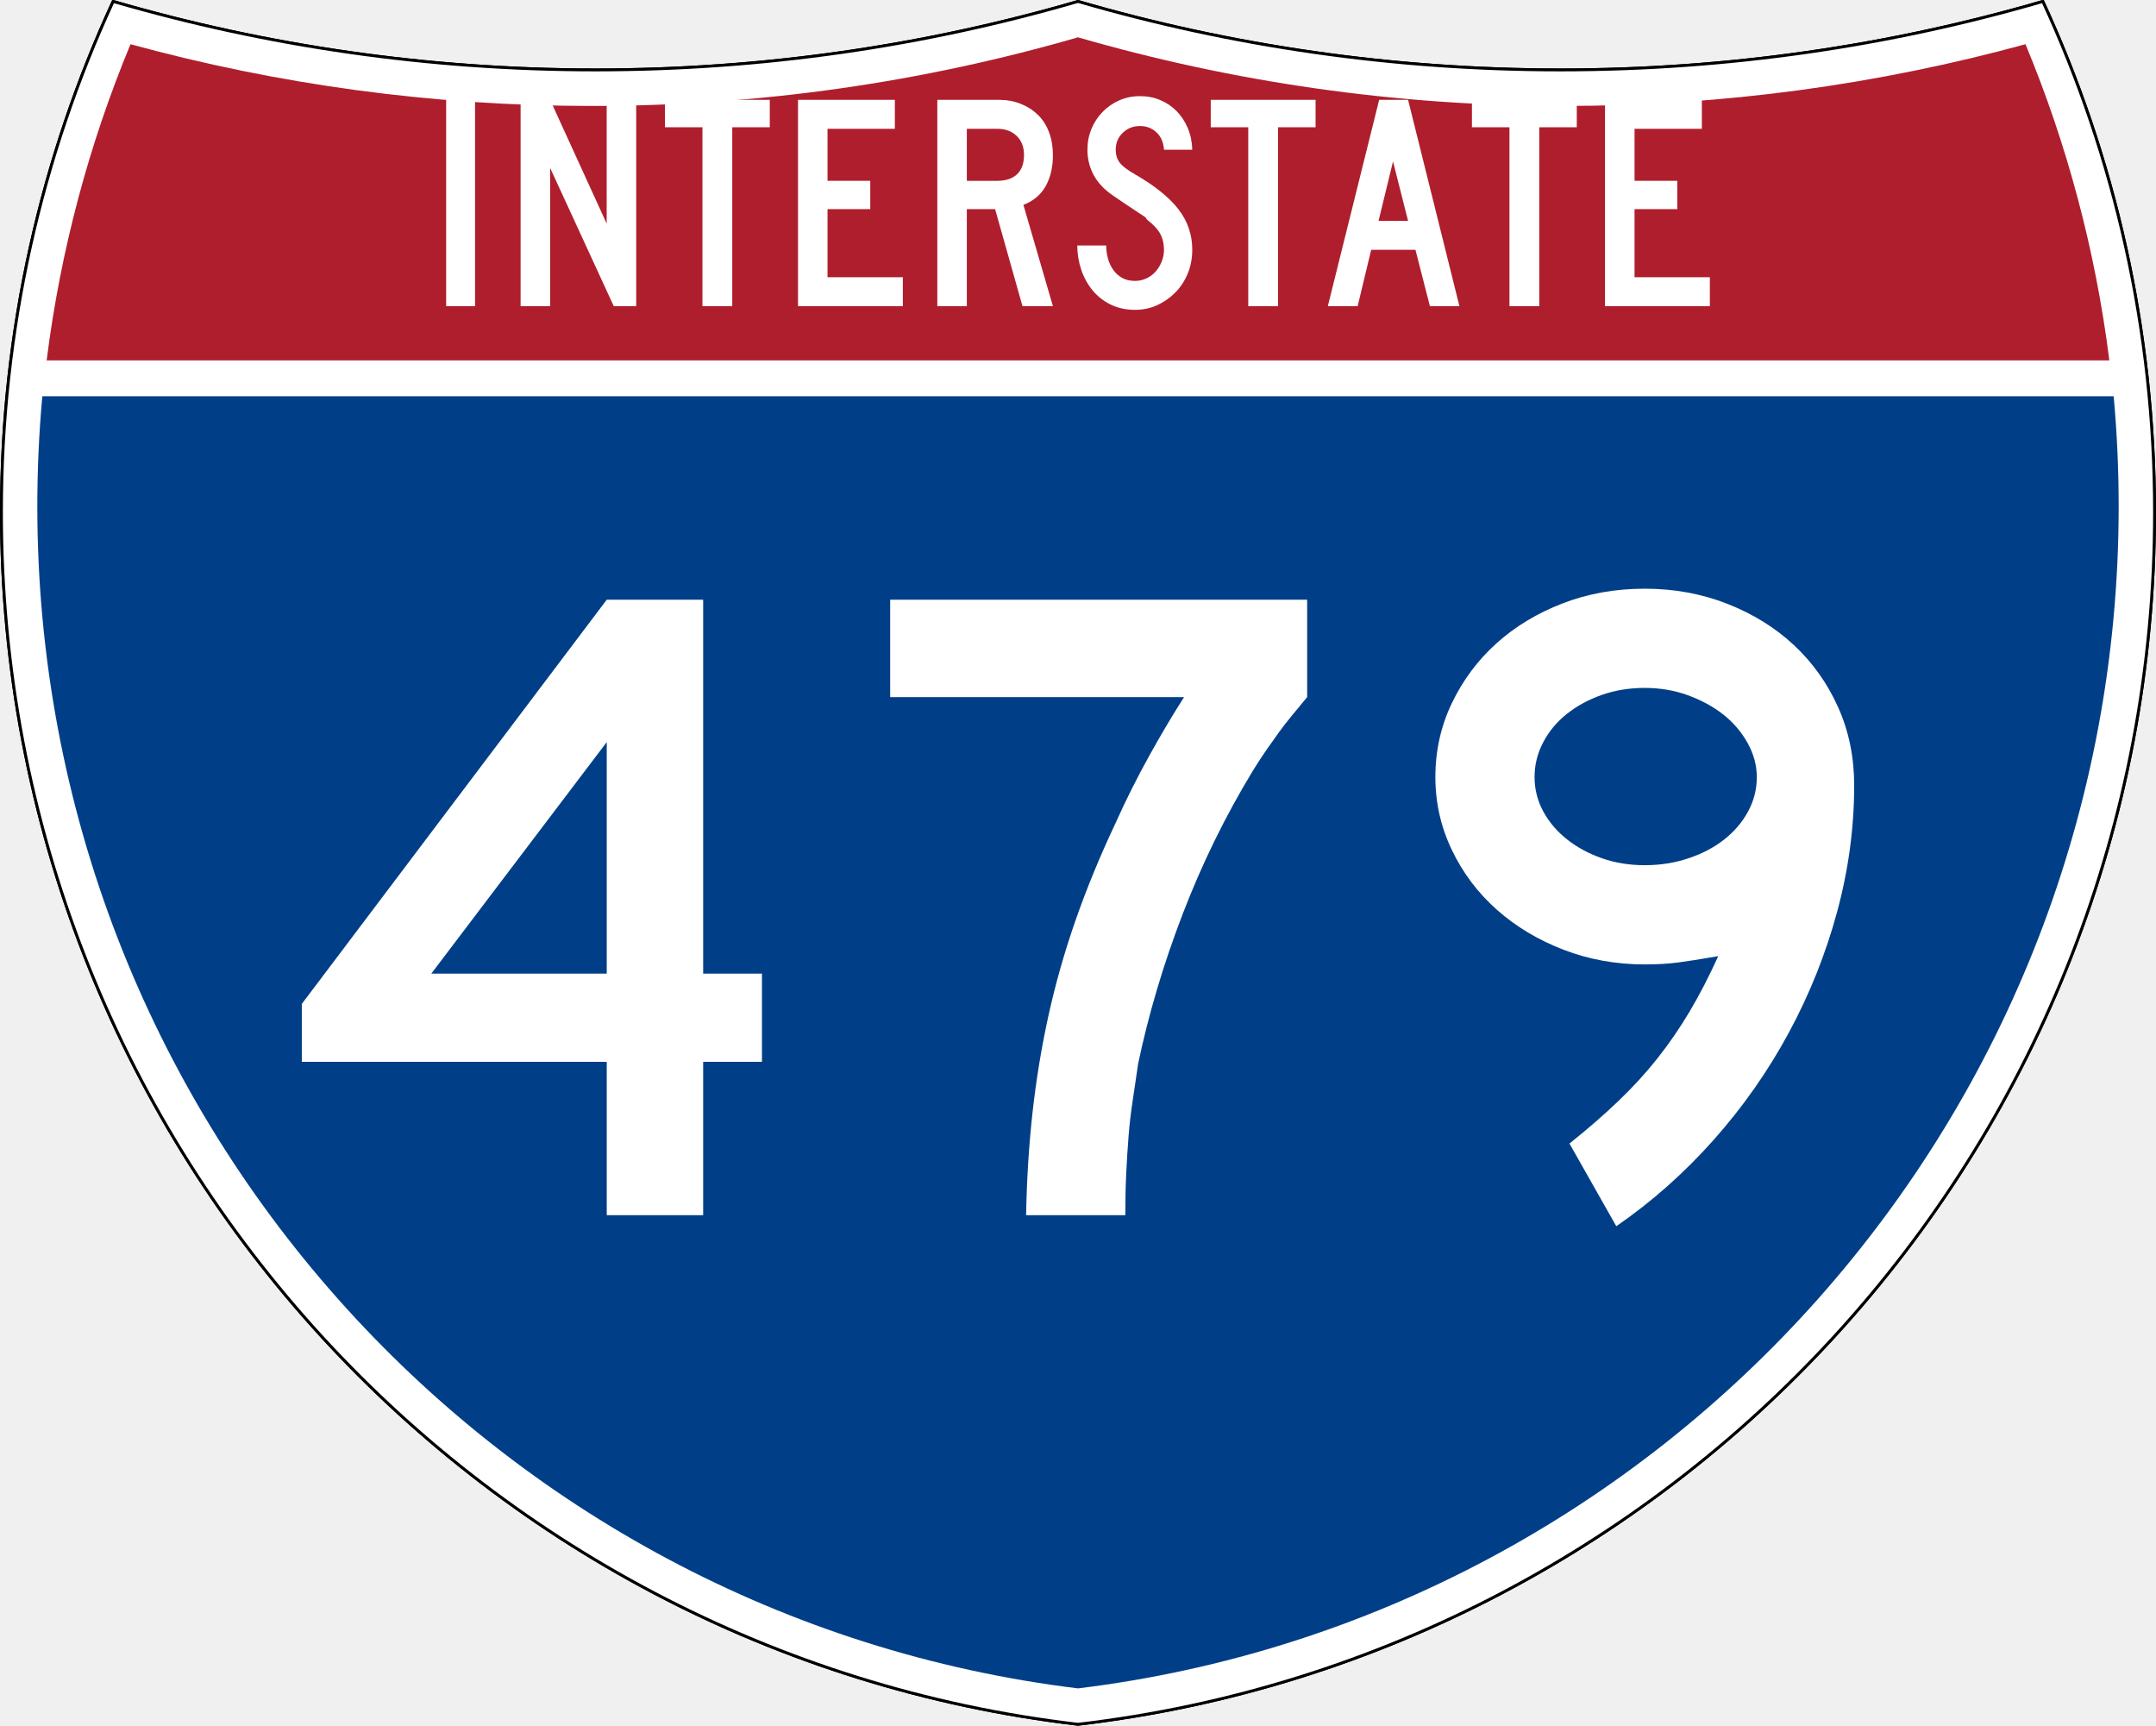
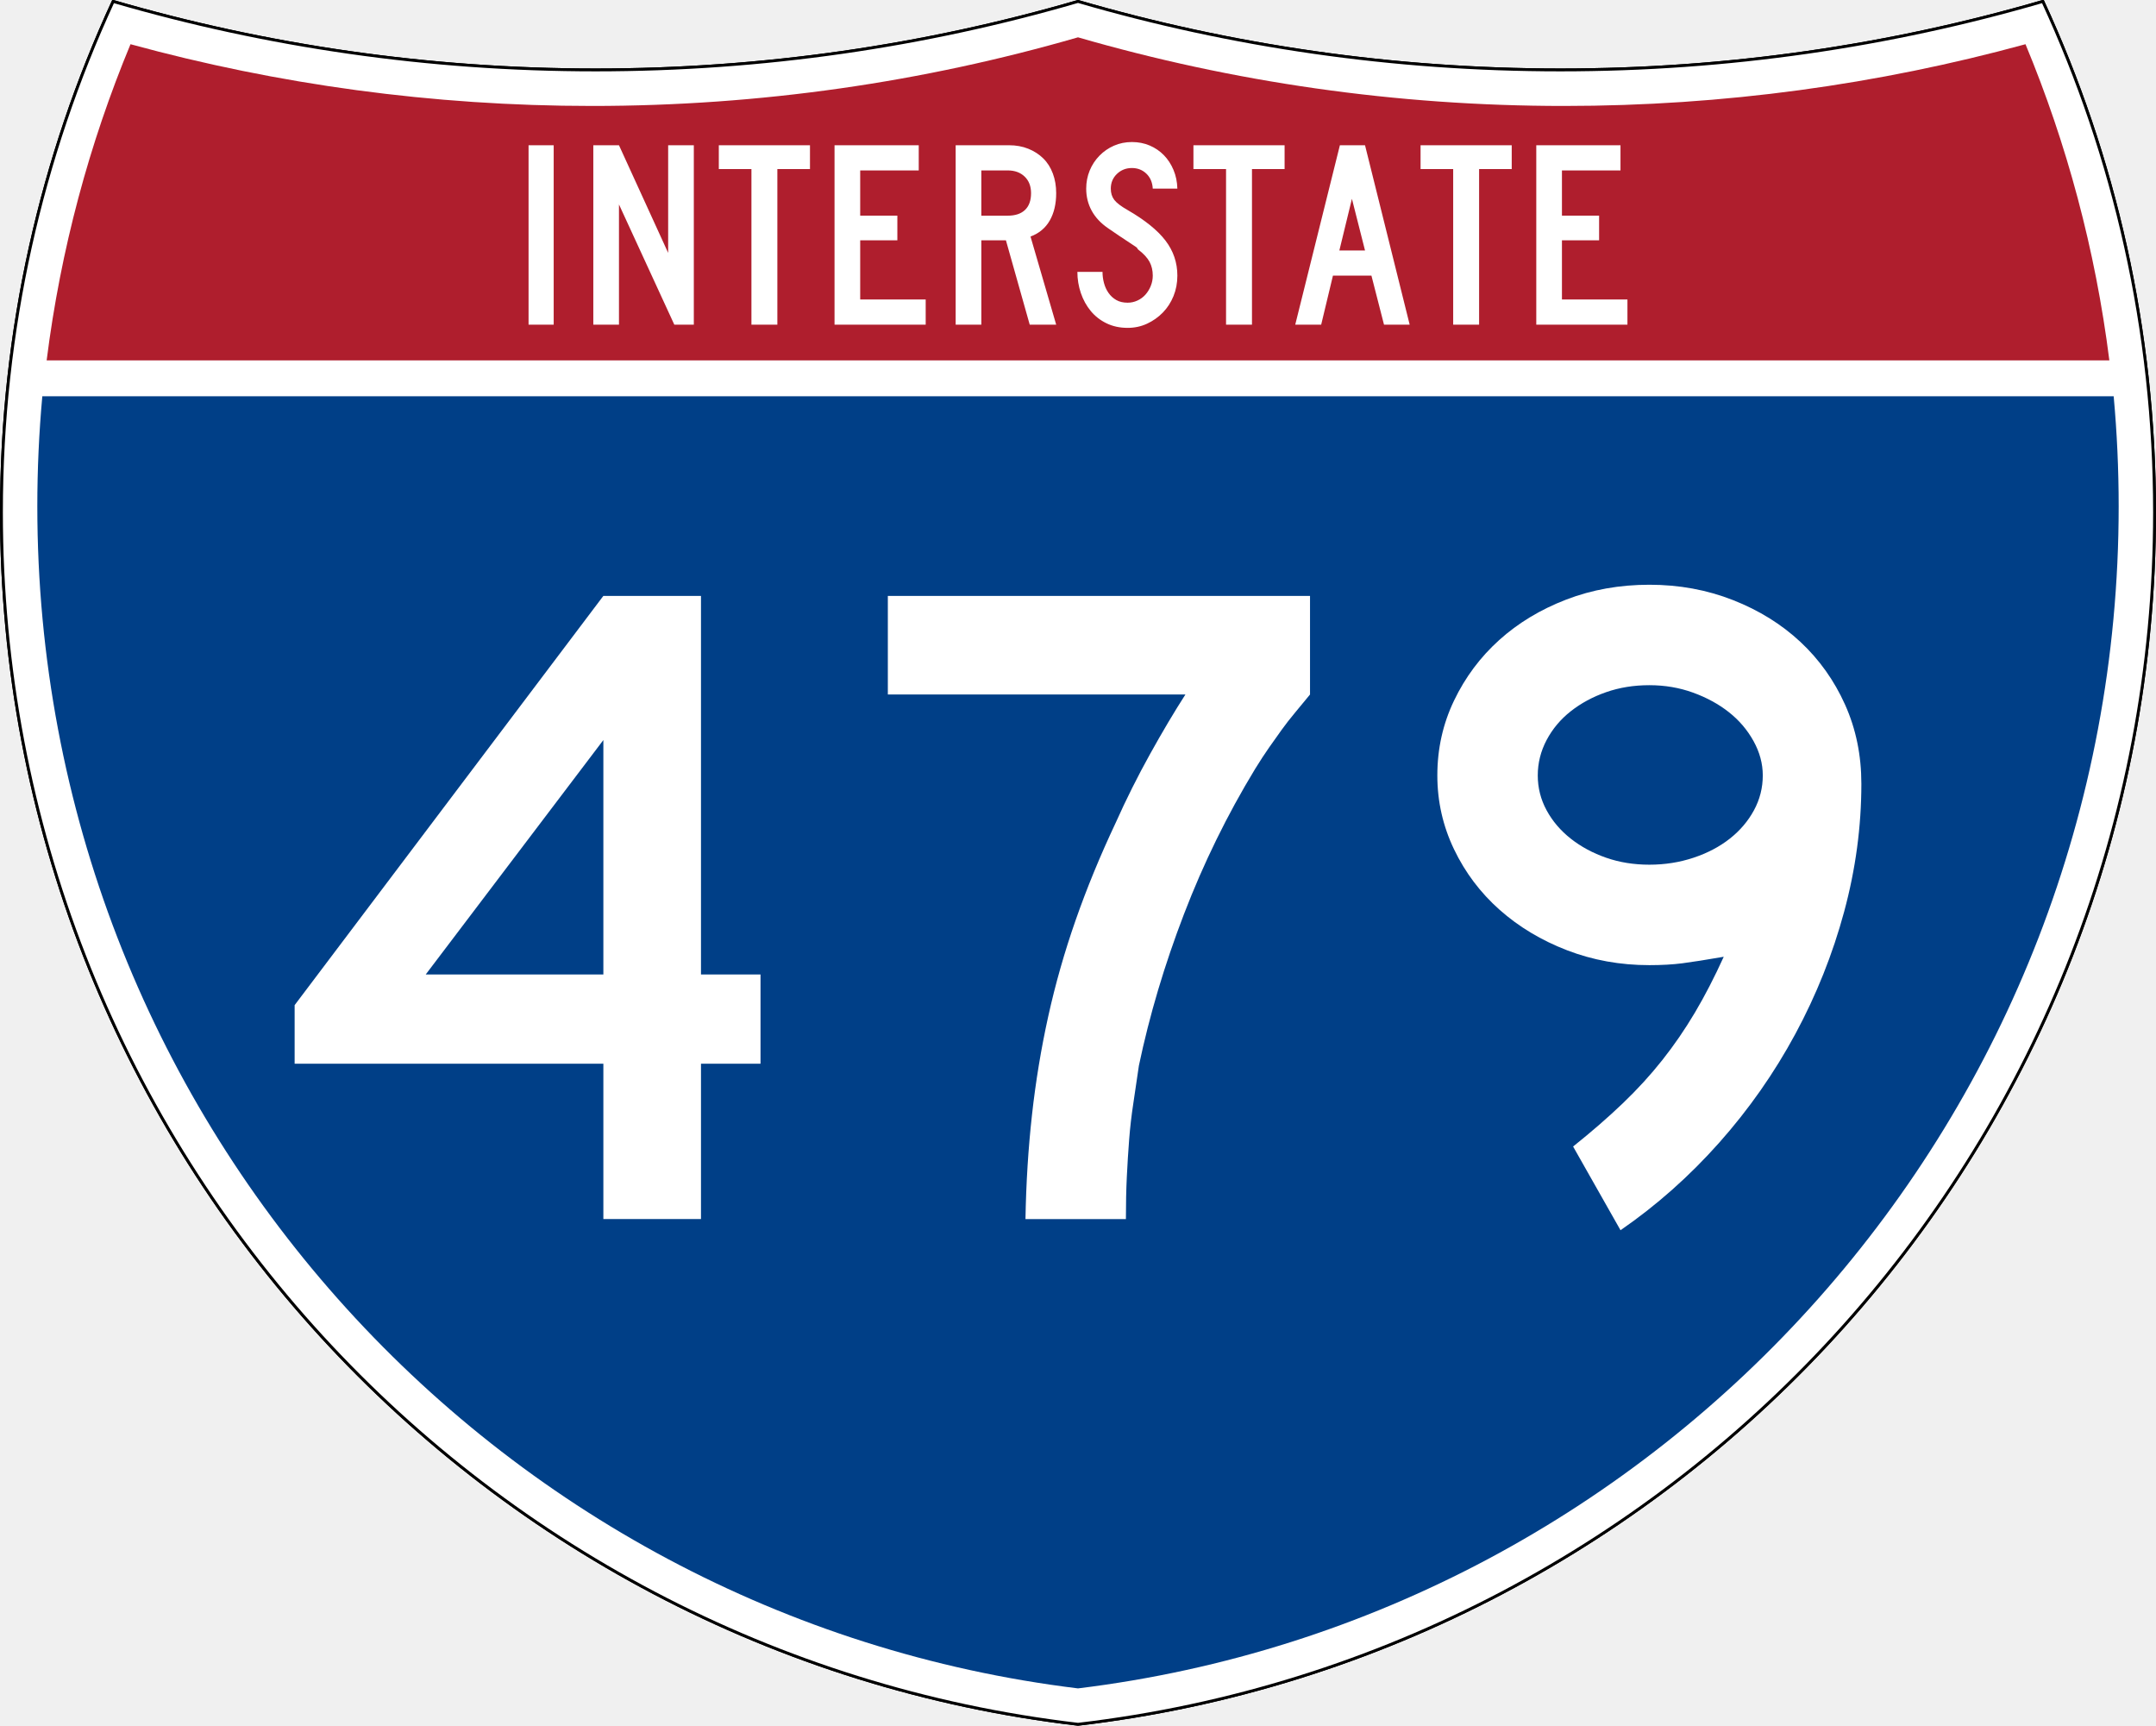
<svg xmlns="http://www.w3.org/2000/svg" width="751" height="601" viewBox="0 0 750 599.999" id="Layer_1" xml:space="preserve">
  <g transform="matrix(0.998668,0,0,0.99867,0.499334,0.398971)" id="g5" style="fill:#ffffff;fill-opacity:1;stroke:#000000;stroke-width:1;stroke-miterlimit:4;stroke-opacity:1;stroke-dasharray:none">
    <path d="M 38.915,0 C 92.236,15.525 148.625,23.85 206.958,23.85 265.291,23.85 321.679,15.525 375,4.883e-4 428.32,15.525 484.709,23.85 543.042,23.85 601.375,23.85 657.764,15.525 711.084,0 736.064,54.121 750,114.388 750,177.909 750,395.718 586.16,575.254 375,599.999 163.839,575.254 0,395.718 0,177.909 0,114.388 13.935,54.121 38.915,0 z" id="path7" style="fill:#ffffff;fill-opacity:1;stroke:#000000;stroke-width:1;stroke-miterlimit:4;stroke-opacity:1;stroke-dasharray:none" />
    <path d="M 38.915,0 C 92.236,15.525 148.625,23.85 206.958,23.85 265.291,23.85 321.679,15.525 375,4.883e-4 428.32,15.525 484.709,23.85 543.042,23.85 601.375,23.85 657.764,15.525 711.084,0 736.064,54.121 750,114.388 750,177.909 750,395.718 586.16,575.254 375,599.999 163.839,575.254 0,395.718 0,177.909 0,114.388 13.935,54.121 38.915,0 z" id="path9" style="fill:#ffffff;fill-opacity:1;stroke:#000000;stroke-width:1;stroke-linecap:round;stroke-linejoin:round;stroke-miterlimit:4;stroke-opacity:1;stroke-dasharray:none" />
  </g>
  <g transform="matrix(1.0056,0,0,1.01014,-2.10137,-3.70189)" id="g11" style="fill:#003f87;fill-opacity:1">
    <path d="m 15,177.909 c 0,-12.782 0.585,-25.427 1.729,-37.91 l 716.542,0 C 734.415,152.482 735,165.127 735,177.909 735,387.423 577.855,560.229 375,584.891 172.145,560.229 15,387.423 15,177.909 z" id="path13" style="fill:#003f87;fill-opacity:1" />
  </g>
  <g transform="matrix(1.00604,0,0,1.02708,-2.2645,-3.1523)" id="g15" style="fill:#af1e2d;fill-opacity:1">
    <path d="m 47.378,17.943 c 50.892,13.635 104.388,20.906 159.582,20.906 58.261,0 114.629,-8.101 168.04,-23.238 53.411,15.137 109.779,23.238 168.04,23.238 55.194,0 108.69,-7.271 159.581,-20.906 14.262,33.625 24.164,69.546 28.996,107.056 l -713.235,0 C 23.215,87.489 33.116,51.567 47.378,17.943 z" id="path17" style="fill:#af1e2d;fill-opacity:1" />
  </g>
-   <path fill="#fff" d="M108.869 112.812V50.416h8.741v62.395h-8.741zm50.701 0-19.25-41.814v41.814h-8.928V50.416h8.928l17.11 37.437V50.416h8.928v62.395h-6.789zm35.847-54.105v54.105h-9.019V58.706h-11.346v-8.29h31.712v8.29h-11.346zm19.889 54.105V50.416h29.294v8.756H224.234v15.736h12.927v8.569H224.234v20.582h22.784v8.753h-31.712zm67.899 0-8.278-29.335h-8.554v29.335h-8.928V50.416h18.6c2.418 0 4.634.404 6.649 1.211 2.015.807 3.751 1.925 5.208 3.354 1.457 1.429 2.573 3.183 3.347 5.262.775 2.079 1.162 4.361 1.162 6.845-0 3.725-.744 6.891-2.232 9.499-1.488 2.608-3.72 4.47-6.696 5.586l8.928 30.639h-9.207zm.465-45.724c-0-2.421-.744-4.346-2.232-5.773-1.488-1.428-3.441-2.141-5.859-2.141h-9.207v15.736h9.207c2.603 0 4.603-.667 5.998-2.002 1.395-1.335 2.093-3.274 2.093-5.819zm50.894 28.681c-0 2.546-.449 4.921-1.348 7.125-.899 2.203-2.138 4.112-3.719 5.727-1.581 1.614-3.41 2.903-5.487 3.865-2.077.962-4.325 1.444-6.743 1.444-2.728 0-5.177-.528-7.346-1.583-2.169-1.055-3.998-2.483-5.486-4.283-1.488-1.8-2.635-3.88-3.441-6.24-.806-2.36-1.209-4.812-1.209-7.356h8.741c-0 1.304.17 2.591.511 3.864.341 1.272.867 2.421 1.581 3.446.713 1.025 1.612 1.848 2.698 2.468 1.085.621 2.402.931 3.952.931 1.179 0 2.311-.248 3.396-.745 1.085-.496 2.015-1.179 2.79-2.049.775-.87 1.394-1.879 1.859-3.027.464-1.148.697-2.344.697-3.587-0-1.8-.372-3.398-1.115-4.794-.744-1.396-2.045-2.809-3.905-4.237-.31-.311-.434-.482-.372-.513.062-.031-.123-.202-.558-.512-.434-.31-1.349-.915-2.744-1.816-1.395-.901-3.674-2.437-6.835-4.608-2.541-1.739-4.447-3.773-5.719-6.102-1.271-2.328-1.907-4.889-1.907-7.682 0-2.236.403-4.331 1.209-6.286.806-1.955 1.937-3.678 3.394-5.168 1.457-1.49 3.146-2.654 5.069-3.493 1.922-.838 3.999-1.258 6.229-1.258 2.233 0 4.294.404 6.185 1.211 1.891.807 3.534 1.925 4.928 3.354 1.394 1.429 2.51 3.136 3.347 5.123.837 1.987 1.287 4.159 1.349 6.518h-8.557c-.123-2.173-.867-3.911-2.231-5.215-1.364-1.303-3.039-1.955-5.023-1.955-2.045 0-3.781.683-5.206 2.049-1.426 1.366-2.138 3.073-2.138 5.121-0 1.552.403 2.855 1.209 3.911.806 1.055 2.356 2.235 4.649 3.538 6.015 3.477 10.401 7.015 13.16 10.616 2.759 3.601 4.138 7.667 4.138 12.199zm25.956-37.062v54.105h-9.019V58.706h-11.346v-8.29H371.867v8.29h-11.346zm45.928 54.105-4.371-17.043h-13.393l-4.09 17.043h-9.022l15.53-62.395h8.744l15.53 62.395h-8.928zM395.289 69.042l-4.371 17.973h8.928l-4.558-17.973zm44.242-10.336v54.105h-9.019V58.706h-11.346v-8.29h31.712v8.29h-11.346zm19.889 54.105V50.416h29.294v8.756h-20.366v15.736h12.927v8.569h-12.927v20.582h22.784v8.753h-31.712z" transform="translate(375.000,70.500) scale(1.15) translate(-300.000,-81.614)" />
-   <g transform="translate(375.000,315.000) scale(0.8577) translate(-375.000,-315.000)">
-     <path fill="#fff" d="M 369.465,378.183 L 369.465,440.389 L 330.359,440.389 L 330.359,378.183 L 206.687,378.183 L 206.687,354.709 L 330.359,190.806 L 369.465,190.806 L 369.465,342.42 L 393.315,342.42 L 393.315,378.183 L 369.465,378.183 z M 330.359,248.543 L 259.207,342.42 L 330.359,342.42 L 330.359,248.543 z " transform="translate(-146.491,0)" />
+   <path fill="#fff" d="M108.869 112.812V50.416h8.741v62.395h-8.741zm50.701 0-19.25-41.814v41.814h-8.928V50.416h8.928l17.11 37.437V50.416h8.928v62.395h-6.789zm35.847-54.105v54.105h-9.019V58.706h-11.346v-8.29h31.712v8.29h-11.346zm19.889 54.105V50.416h29.294v8.756H224.234v15.736h12.927v8.569H224.234v20.582h22.784v8.753h-31.712zm67.899 0-8.278-29.335h-8.554v29.335h-8.928V50.416h18.6c2.418 0 4.634.404 6.649 1.211 2.015.807 3.751 1.925 5.208 3.354 1.457 1.429 2.573 3.183 3.347 5.262.775 2.079 1.162 4.361 1.162 6.845-0 3.725-.744 6.891-2.232 9.499-1.488 2.608-3.72 4.47-6.696 5.586l8.928 30.639h-9.207zm.465-45.724c-0-2.421-.744-4.346-2.232-5.773-1.488-1.428-3.441-2.141-5.859-2.141h-9.207v15.736h9.207c2.603 0 4.603-.667 5.998-2.002 1.395-1.335 2.093-3.274 2.093-5.819zm50.894 28.681c-0 2.546-.449 4.921-1.348 7.125-.899 2.203-2.138 4.112-3.719 5.727-1.581 1.614-3.41 2.903-5.487 3.865-2.077.962-4.325 1.444-6.743 1.444-2.728 0-5.177-.528-7.346-1.583-2.169-1.055-3.998-2.483-5.486-4.283-1.488-1.8-2.635-3.88-3.441-6.24-.806-2.36-1.209-4.812-1.209-7.356h8.741c-0 1.304.17 2.591.511 3.864.341 1.272.867 2.421 1.581 3.446.713 1.025 1.612 1.848 2.698 2.468 1.085.621 2.402.931 3.952.931 1.179 0 2.311-.248 3.396-.745 1.085-.496 2.015-1.179 2.79-2.049.775-.87 1.394-1.879 1.859-3.027.464-1.148.697-2.344.697-3.587-0-1.8-.372-3.398-1.115-4.794-.744-1.396-2.045-2.809-3.905-4.237-.31-.311-.434-.482-.372-.513.062-.031-.123-.202-.558-.512-.434-.31-1.349-.915-2.744-1.816-1.395-.901-3.674-2.437-6.835-4.608-2.541-1.739-4.447-3.773-5.719-6.102-1.271-2.328-1.907-4.889-1.907-7.682 0-2.236.403-4.331 1.209-6.286.806-1.955 1.937-3.678 3.394-5.168 1.457-1.49 3.146-2.654 5.069-3.493 1.922-.838 3.999-1.258 6.229-1.258 2.233 0 4.294.404 6.185 1.211 1.891.807 3.534 1.925 4.928 3.354 1.394 1.429 2.51 3.136 3.347 5.123.837 1.987 1.287 4.159 1.349 6.518h-8.557c-.123-2.173-.867-3.911-2.231-5.215-1.364-1.303-3.039-1.955-5.023-1.955-2.045 0-3.781.683-5.206 2.049-1.426 1.366-2.138 3.073-2.138 5.121-0 1.552.403 2.855 1.209 3.911.806 1.055 2.356 2.235 4.649 3.538 6.015 3.477 10.401 7.015 13.16 10.616 2.759 3.601 4.138 7.667 4.138 12.199zm25.956-37.062v54.105h-9.019V58.706h-11.346v-8.29H371.867v8.29h-11.346zm45.928 54.105-4.371-17.043h-13.393l-4.09 17.043h-9.022l15.53-62.395h8.744l15.53 62.395h-8.928zM395.289 69.042l-4.371 17.973h8.928l-4.558-17.973zm44.242-10.336v54.105h-9.019V58.706h-11.346v-8.29h31.712v8.29h-11.346zm19.889 54.105V50.416h29.294v8.756h-20.366v15.736h12.927v8.569h-12.927v20.582h22.784v8.753h-31.712z" transform="translate(75.000,0)" />
+   <g transform="translate(375.000,315.000) scale(0.8684) translate(-375.000,-315.000)">
+     <path fill="#fff" d="M 369.465,378.183 L 369.465,440.389 L 330.359,440.389 L 330.359,378.183 L 206.687,378.183 L 206.687,354.709 L 330.359,190.806 L 369.465,190.806 L 369.465,342.42 L 393.315,342.42 L 393.315,378.183 L 369.465,378.183 z M 330.359,248.543 L 259.207,342.42 L 330.359,342.42 L 330.359,248.543 z " transform="translate(-145.491,0)" />
    <path fill="#fff" d="M 384.56,230.299 C 382.324,233.027 380.274,235.509 378.41,237.745 C 376.545,239.981 374.806,242.216 373.192,244.452 C 371.578,246.688 369.903,249.047 368.167,251.529 C 366.432,254.011 364.567,256.866 362.574,260.094 C 351.403,278.473 341.908,297.844 334.087,318.207 C 326.265,338.571 320.24,358.81 316.012,378.924 C 315.269,384.138 314.526,389.166 313.784,394.009 C 313.041,398.852 312.482,403.695 312.107,408.537 C 311.731,413.38 311.421,418.348 311.175,423.441 C 310.928,428.534 310.805,434.184 310.805,440.391 L 270.574,440.391 C 270.824,425.984 271.694,412.077 273.183,398.67 C 274.672,385.263 276.844,372.103 279.697,359.189 C 282.55,346.275 286.213,333.424 290.684,320.635 C 295.155,307.846 300.494,294.869 306.701,281.705 C 310.922,272.27 315.517,263.08 320.485,254.138 C 325.453,245.195 330.172,237.249 334.644,230.299 L 215.44,230.299 L 215.44,190.806 L 384.56,190.806 L 384.56,230.299 L 384.56,230.299 z " transform="translate(83.384,0)" />
-     <path fill="#fff" d="M 384.93,266.063 C 384.929,283.198 382.631,300.271 378.035,317.281 C 373.438,334.291 366.919,350.62 358.476,366.266 C 350.034,381.912 339.854,396.438 327.937,409.845 C 316.019,423.251 302.857,434.923 288.45,444.858 L 269.455,411.334 C 276.904,405.377 283.547,399.604 289.382,394.015 C 295.218,388.426 300.494,382.651 305.212,376.69 C 309.93,370.729 314.276,364.398 318.251,357.694 C 322.226,350.991 326.074,343.539 329.795,335.339 C 322.595,336.582 317.071,337.452 313.221,337.948 C 309.371,338.444 304.964,338.693 300,338.693 C 288.329,338.693 277.34,336.707 267.033,332.736 C 256.726,328.765 247.723,323.365 240.023,316.536 C 232.323,309.708 226.239,301.637 221.772,292.323 C 217.304,283.009 215.071,273.137 215.071,262.709 C 215.071,252.031 217.304,242.035 221.772,232.72 C 226.239,223.406 232.261,215.335 239.835,208.506 C 247.41,201.678 256.351,196.277 266.658,192.301 C 276.965,188.327 288.079,186.339 300,186.339 C 311.921,186.339 323.096,188.389 333.524,192.489 C 343.952,196.589 352.953,202.177 360.528,209.251 C 368.103,216.326 374.064,224.706 378.41,234.391 C 382.756,244.077 384.929,254.634 384.93,266.063 L 384.93,266.063 z M 345.437,262.709 C 345.437,257.988 344.196,253.391 341.714,248.92 C 339.232,244.448 335.943,240.598 331.847,237.37 C 327.751,234.141 322.971,231.534 317.507,229.549 C 312.042,227.563 306.207,226.57 300,226.57 C 293.793,226.57 288.02,227.503 282.681,229.367 C 277.342,231.231 272.622,233.778 268.522,237.006 C 264.422,240.235 261.194,244.083 258.837,248.55 C 256.48,253.018 255.301,257.738 255.302,262.709 C 255.301,267.673 256.48,272.328 258.837,276.675 C 261.194,281.021 264.422,284.808 268.522,288.037 C 272.622,291.265 277.342,293.81 282.681,295.67 C 288.02,297.531 293.793,298.461 300,298.461 C 306.207,298.461 312.105,297.531 317.694,295.67 C 323.283,293.81 328.126,291.265 332.222,288.037 C 336.318,284.808 339.545,281.021 341.902,276.675 C 344.259,272.328 345.437,267.673 345.437,262.709 L 345.437,262.709 z " transform="translate(304.874,0)" />
+     <path fill="#fff" d="M 384.93,266.063 C 384.929,283.198 382.631,300.271 378.035,317.281 C 373.438,334.291 366.919,350.62 358.476,366.266 C 350.034,381.912 339.854,396.438 327.937,409.845 C 316.019,423.251 302.857,434.923 288.45,444.858 L 269.455,411.334 C 276.904,405.377 283.547,399.604 289.382,394.015 C 295.218,388.426 300.494,382.651 305.212,376.69 C 309.93,370.729 314.276,364.398 318.251,357.694 C 322.226,350.991 326.074,343.539 329.795,335.339 C 322.595,336.582 317.071,337.452 313.221,337.948 C 309.371,338.444 304.964,338.693 300,338.693 C 288.329,338.693 277.34,336.707 267.033,332.736 C 256.726,328.765 247.723,323.365 240.023,316.536 C 232.323,309.708 226.239,301.637 221.772,292.323 C 217.304,283.009 215.071,273.137 215.071,262.709 C 215.071,252.031 217.304,242.035 221.772,232.72 C 226.239,223.406 232.261,215.335 239.835,208.506 C 247.41,201.678 256.351,196.277 266.658,192.301 C 276.965,188.327 288.079,186.339 300,186.339 C 311.921,186.339 323.096,188.389 333.524,192.489 C 343.952,196.589 352.953,202.177 360.528,209.251 C 368.103,216.326 374.064,224.706 378.41,234.391 C 382.756,244.077 384.929,254.634 384.93,266.063 L 384.93,266.063 z M 345.437,262.709 C 345.437,257.988 344.196,253.391 341.714,248.92 C 339.232,244.448 335.943,240.598 331.847,237.37 C 327.751,234.141 322.971,231.534 317.507,229.549 C 312.042,227.563 306.207,226.57 300,226.57 C 293.793,226.57 288.02,227.503 282.681,229.367 C 277.342,231.231 272.622,233.778 268.522,237.006 C 264.422,240.235 261.194,244.083 258.837,248.55 C 256.48,253.018 255.301,257.738 255.302,262.709 C 255.301,267.673 256.48,272.328 258.837,276.675 C 261.194,281.021 264.422,284.808 268.522,288.037 C 272.622,291.265 277.342,293.81 282.681,295.67 C 288.02,297.531 293.793,298.461 300,298.461 C 306.207,298.461 312.105,297.531 317.694,295.67 C 323.283,293.81 328.126,291.265 332.222,288.037 C 336.318,284.808 339.545,281.021 341.902,276.675 C 344.259,272.328 345.437,267.673 345.437,262.709 L 345.437,262.709 z " transform="translate(303.874,0)" />
  </g>
</svg>
